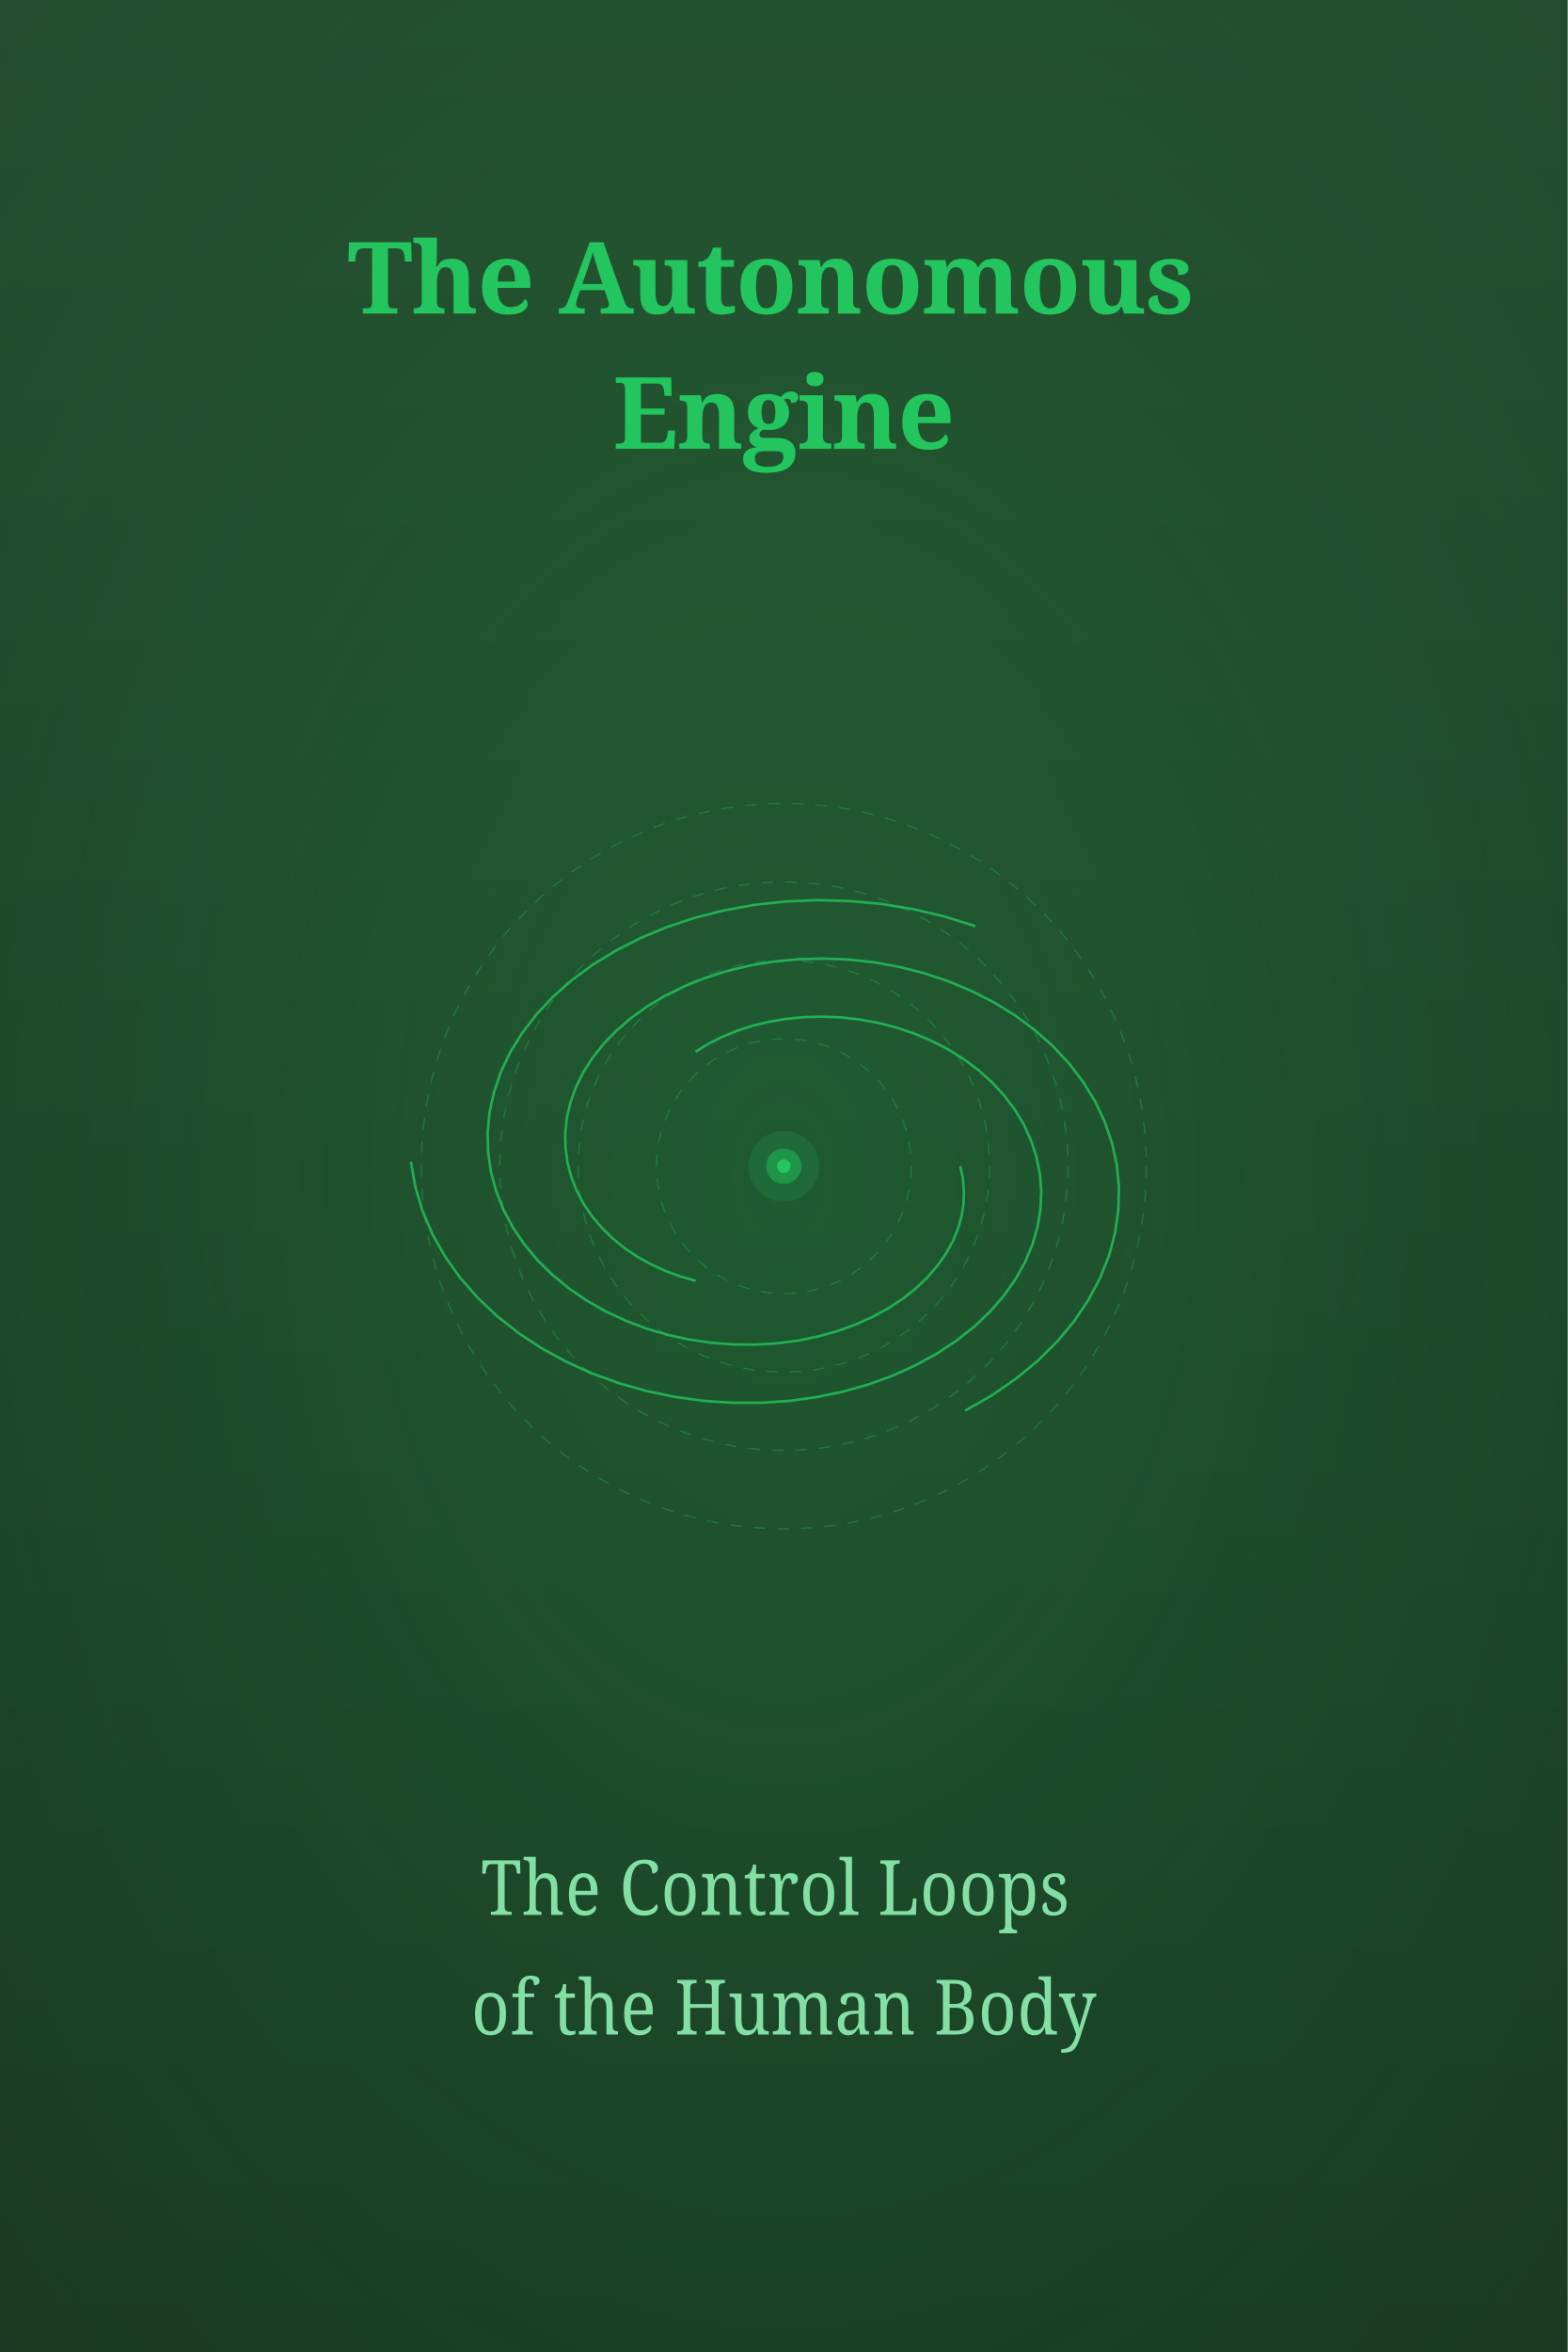
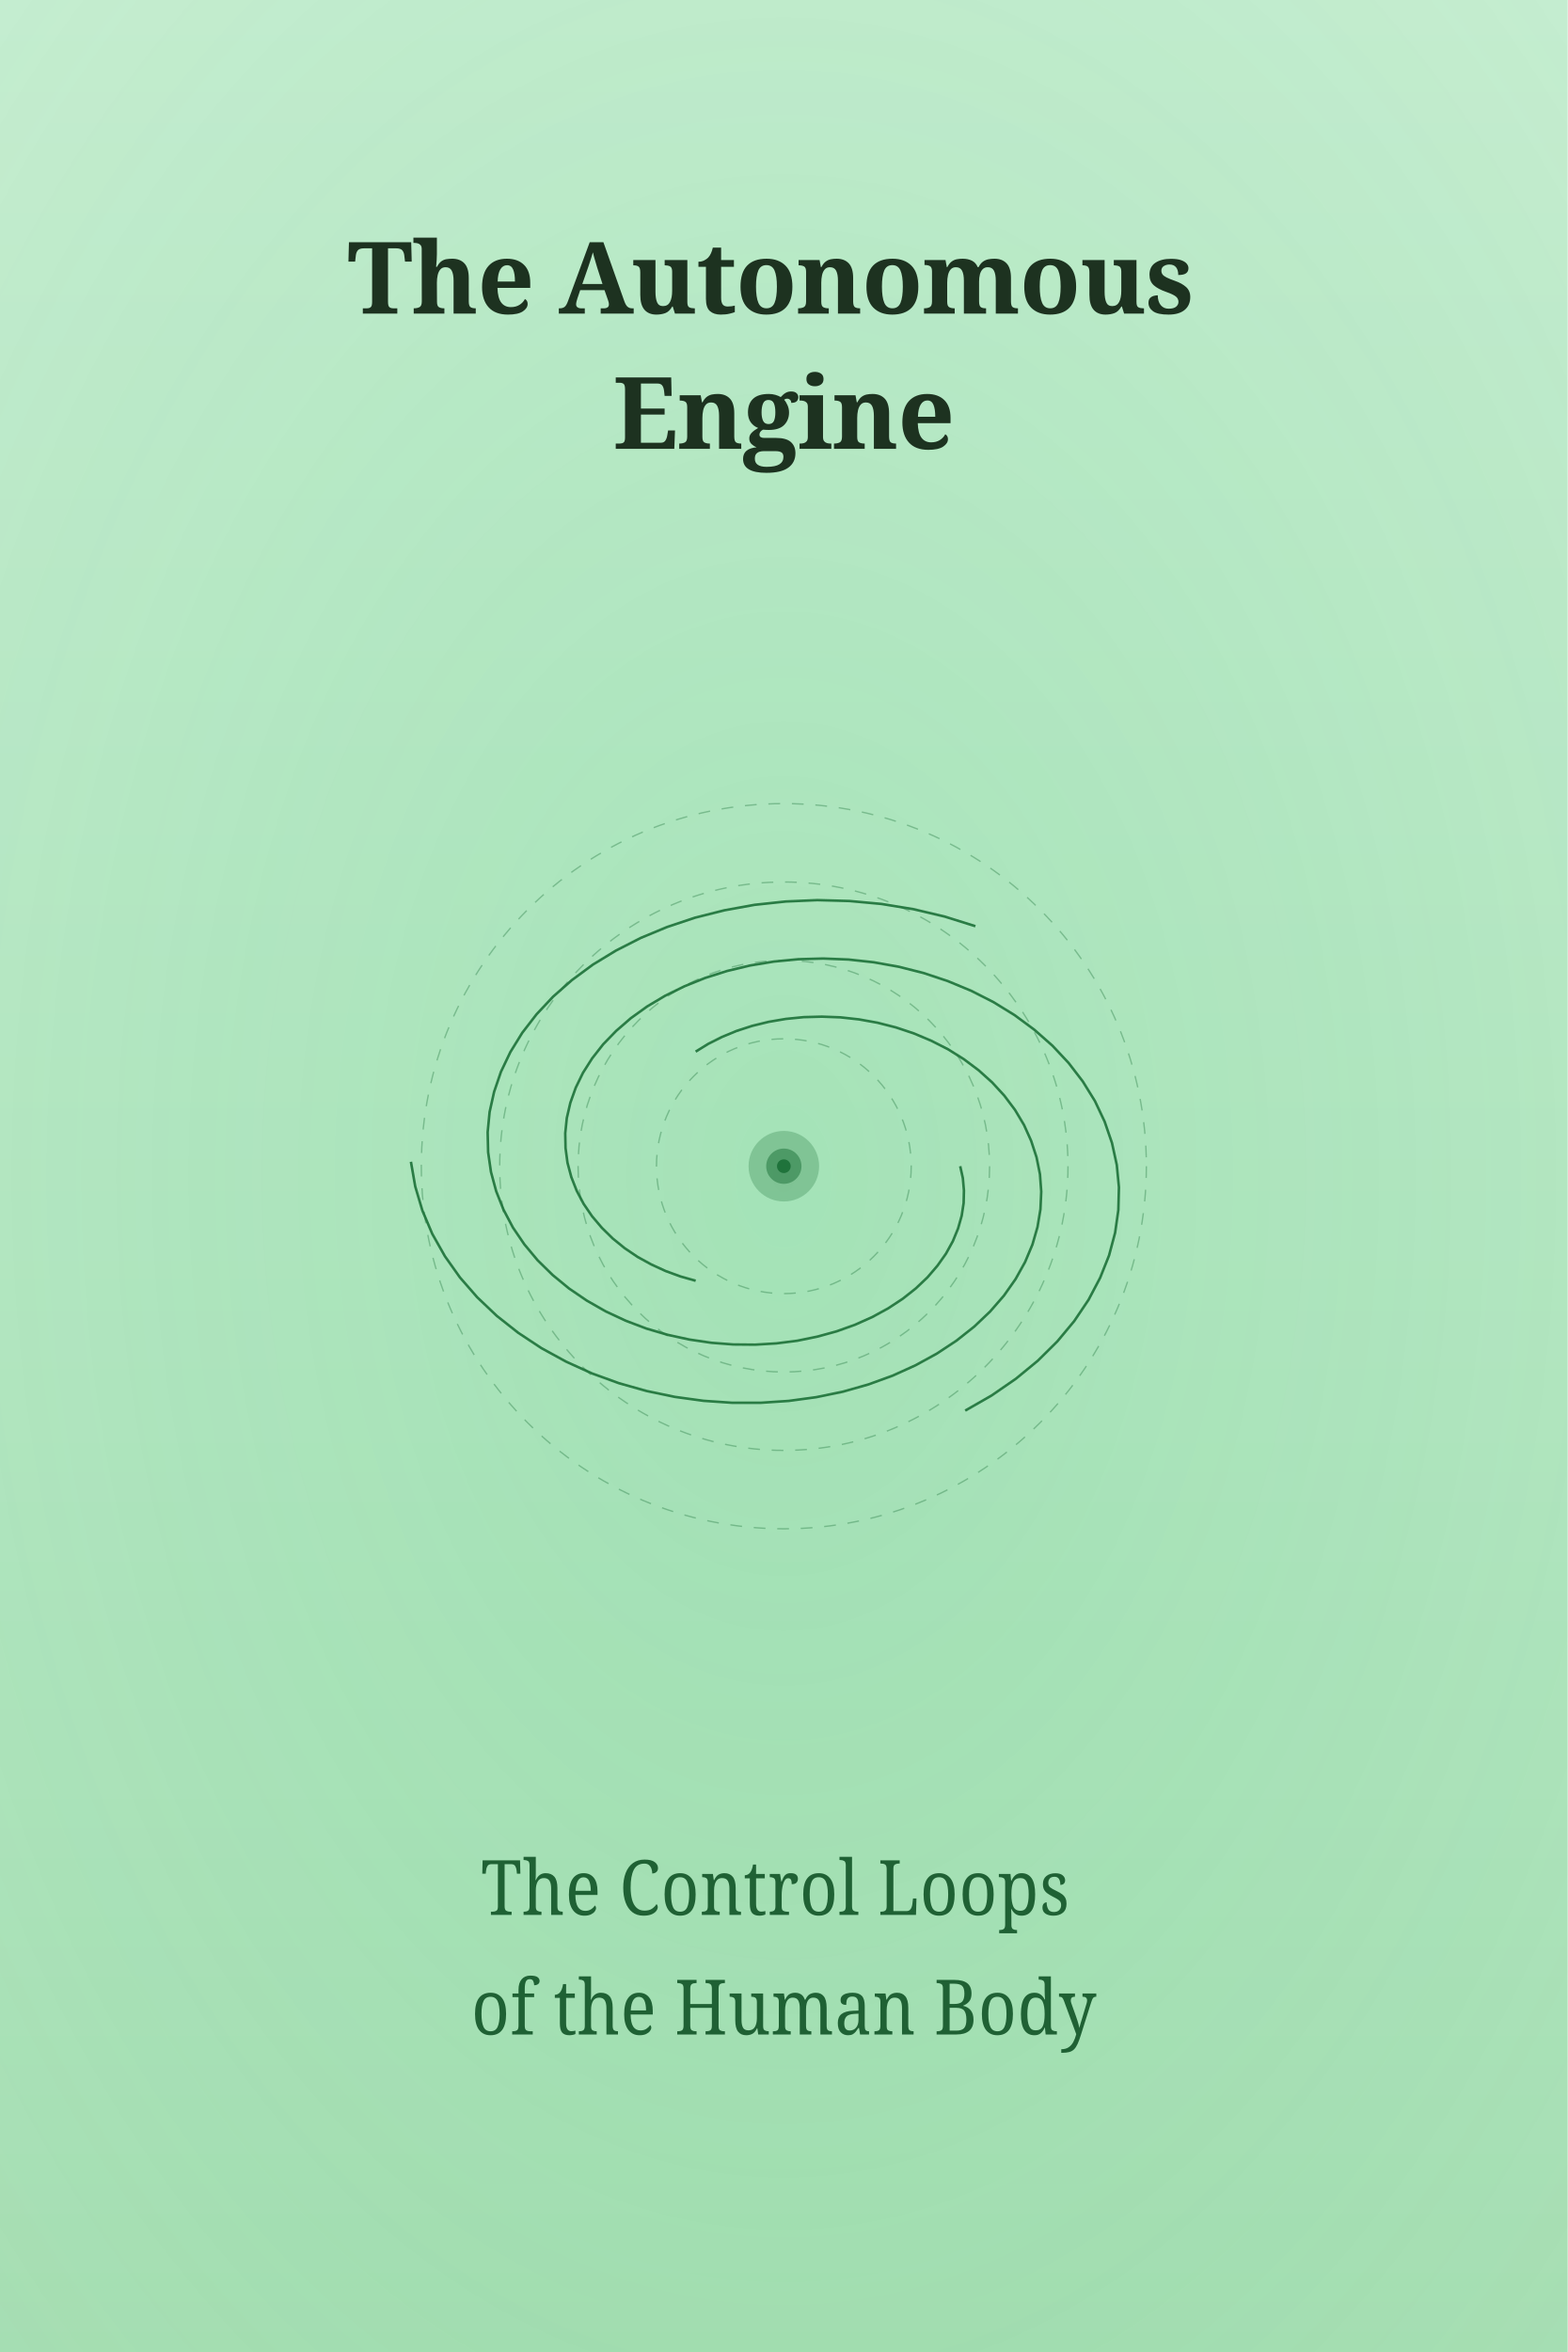
<svg xmlns="http://www.w3.org/2000/svg" viewBox="0 0 1600 2400" width="100%" height="100%">
  <defs>
    <linearGradient id="bg-the-autonomous-engine" x1="0%" y1="0%" x2="0%" y2="100%">
-       <stop offset="0%" stop-color="#243f28" />
-       <stop offset="60%" stop-color="#1d3320" />
-       <stop offset="100%" stop-color="#192b1b" />
+       <stop offset="0%" stop-color="#cbeed4" />
+       <stop offset="60%" stop-color="#bbe7c6" />
+       <stop offset="100%" stop-color="#abdfb6" />
    </linearGradient>
    <radialGradient id="halo-the-autonomous-engine" cx="50%" cy="50%" r="75%">
-       <stop offset="0%" stop-color="#22c55e" stop-opacity="0.26" />
-       <stop offset="55%" stop-color="#22c55e" stop-opacity="0.15" />
-       <stop offset="100%" stop-color="#22c55e" stop-opacity="0.08" />
+       <stop offset="0%" stop-color="#22c55e" stop-opacity="0.16" />
+       <stop offset="55%" stop-color="#22c55e" stop-opacity="0.09" />
+       <stop offset="100%" stop-color="#22c55e" stop-opacity="0.03" />
    </radialGradient>
  </defs>
  <rect width="1600" height="2400" fill="url(#bg-the-autonomous-engine)" />
  <rect width="1600" height="2400" fill="url(#halo-the-autonomous-engine)" />
  <g text-anchor="middle">
-     <text x="800" y="320" font-family="'Literata', Georgia, serif" font-size="102" font-weight="700" letter-spacing="-0.01em" fill="#22c55e">
+     <text x="800" y="320" font-family="'Literata', Georgia, serif" font-size="102" font-weight="700" letter-spacing="-0.01em" fill="#1d3220">
      <tspan x="800" dy="0">The Autonomous</tspan>
      <tspan x="800" dy="138">Engine</tspan>
    </text>
  </g>
  <g class="emblem-feedback" transform="translate(0, -210)">
-     <circle cx="800" cy="1400" r="130" stroke="#22c55e" stroke-width="1.4" stroke-dasharray="12,12" fill="none" opacity="0.32" />
-     <circle cx="800" cy="1400" r="210" stroke="#22c55e" stroke-width="1.4" stroke-dasharray="12,12" fill="none" opacity="0.32" />
-     <circle cx="800" cy="1400" r="290" stroke="#22c55e" stroke-width="1.4" stroke-dasharray="12,12" fill="none" opacity="0.32" />
-     <circle cx="800" cy="1400" r="370" stroke="#22c55e" stroke-width="1.4" stroke-dasharray="12,12" fill="none" opacity="0.32" />
-     <path d="M 980.0,1400.0 L 982.7,1412.2 L 983.8,1424.8 L 983.5,1437.6 L 981.5,1450.6 L 977.8,1463.6 L 972.5,1476.5 L 965.5,1489.2 L 956.8,1501.5 L 946.6,1513.4 L 934.7,1524.7 L 921.3,1535.3 L 906.4,1545.1 L 890.1,1554.0 L 872.6,1561.8 L 853.9,1568.5 L 834.2,1573.9 L 813.7,1578.1 L 792.4,1580.8 L 770.6,1582.1 L 748.4,1581.9 L 726.1,1580.2 L 703.7,1576.9 L 681.6,1572.1 L 659.8,1565.7 L 638.7,1557.7 L 618.3,1548.2 L 599.0,1537.2 L 580.8,1524.8 L 564.0,1511.0 L 548.7,1496.0 L 535.2,1479.8 L 523.5,1462.6 L 513.9,1444.4 L 506.4,1425.5 L 501.1,1405.9 L 498.2,1385.8 L 497.7,1365.3 L 499.7,1344.7 L 504.3,1324.1 L 511.3,1303.6 L 520.9,1283.5 L 533.0,1263.9 L 547.6,1245.0 L 564.5,1227.0 L 583.7,1210.1 L 605.1,1194.3 L 628.6,1180.0 L 653.9,1167.1 L 680.9,1155.9 L 709.4,1146.4 L 739.2,1138.9 L 770.1,1133.3 L 801.9,1129.9 L 834.2,1128.5 L 866.9,1129.4 L 899.6,1132.4 L 932.1,1137.7 L 964.2,1145.3 L 995.5,1155.1" stroke="#22c55e" stroke-width="2.6" fill="none" opacity="0.8" />
-     <path d="M 710.0,1516.9 L 694.5,1512.5 L 679.4,1507.0 L 664.8,1500.3 L 650.8,1492.6 L 637.6,1483.7 L 625.4,1473.8 L 614.3,1462.9 L 604.3,1451.1 L 595.7,1438.5 L 588.6,1425.1 L 583.1,1411.1 L 579.2,1396.5 L 577.2,1381.5 L 576.9,1366.3 L 578.5,1350.8 L 582.1,1335.3 L 587.6,1319.9 L 595.0,1304.7 L 604.4,1289.9 L 615.7,1275.5 L 628.9,1261.9 L 643.8,1249.0 L 660.5,1237.0 L 678.8,1226.1 L 698.6,1216.4 L 719.7,1207.9 L 742.1,1200.8 L 765.5,1195.2 L 789.8,1191.2 L 814.8,1188.8 L 840.2,1188.1 L 865.9,1189.1 L 891.7,1191.9 L 917.4,1196.5 L 942.7,1202.9 L 967.3,1211.1 L 991.2,1221.0 L 1014.0,1232.6 L 1035.6,1245.9 L 1055.6,1260.7 L 1074.1,1277.0 L 1090.6,1294.6 L 1105.1,1313.5 L 1117.5,1333.5 L 1127.4,1354.5 L 1134.9,1376.3 L 1139.8,1398.7 L 1142.0,1421.5 L 1141.4,1444.7 L 1138.1,1467.9 L 1131.9,1491.1 L 1122.8,1513.9 L 1111.0,1536.3 L 1096.4,1558.0 L 1079.1,1578.8 L 1059.2,1598.5 L 1036.8,1616.9 L 1012.0,1634.0 L 985.1,1649.4" stroke="#22c55e" stroke-width="2.6" fill="none" opacity="0.8" />
-     <path d="M 710.0,1283.1 L 722.8,1275.2 L 736.7,1268.2 L 751.7,1262.0 L 767.7,1256.8 L 784.5,1252.7 L 802.1,1249.7 L 820.2,1247.9 L 838.8,1247.4 L 857.7,1248.1 L 876.7,1250.2 L 895.6,1253.6 L 914.4,1258.4 L 932.7,1264.5 L 950.5,1272.0 L 967.6,1280.7 L 983.7,1290.8 L 998.8,1302.1 L 1012.6,1314.5 L 1025.0,1328.0 L 1035.9,1342.5 L 1045.1,1357.9 L 1052.4,1374.1 L 1057.9,1390.9 L 1061.4,1408.2 L 1062.7,1425.9 L 1061.9,1443.9 L 1058.9,1462.0 L 1053.7,1480.0 L 1046.2,1497.8 L 1036.5,1515.2 L 1024.6,1532.1 L 1010.5,1548.3 L 994.4,1563.6 L 976.2,1578.0 L 956.2,1591.2 L 934.5,1603.1 L 911.1,1613.7 L 886.3,1622.7 L 860.2,1630.1 L 833.0,1635.7 L 805.0,1639.5 L 776.4,1641.4 L 747.3,1641.4 L 718.0,1639.4 L 688.8,1635.4 L 660.0,1629.4 L 631.6,1621.4 L 604.1,1611.4 L 577.7,1599.4 L 552.5,1585.6 L 528.9,1570.0 L 507.0,1552.7 L 487.1,1533.8 L 469.4,1513.5 L 454.1,1491.9 L 441.2,1469.1 L 431.1,1445.3 L 423.8,1420.7 L 419.4,1395.5" stroke="#22c55e" stroke-width="2.6" fill="none" opacity="0.8" />
-     <circle cx="800" cy="1400" r="36" fill="#22c55e" opacity="0.16" />
-     <circle cx="800" cy="1400" r="18" fill="#22c55e" opacity="0.45" />
-     <circle cx="800" cy="1400" r="7" fill="#22c55e" />
+     <circle cx="800" cy="1400" r="130" stroke="#1f733b" stroke-width="1.4" stroke-dasharray="12,12" fill="none" opacity="0.37" />
+     <circle cx="800" cy="1400" r="210" stroke="#1f733b" stroke-width="1.4" stroke-dasharray="12,12" fill="none" opacity="0.37" />
+     <circle cx="800" cy="1400" r="290" stroke="#1f733b" stroke-width="1.4" stroke-dasharray="12,12" fill="none" opacity="0.37" />
+     <circle cx="800" cy="1400" r="370" stroke="#1f733b" stroke-width="1.4" stroke-dasharray="12,12" fill="none" opacity="0.37" />
+     <path d="M 980.0,1400.0 L 982.7,1412.2 L 983.8,1424.8 L 983.5,1437.6 L 981.5,1450.6 L 977.8,1463.6 L 972.5,1476.5 L 965.5,1489.2 L 956.8,1501.5 L 946.6,1513.4 L 934.7,1524.7 L 921.3,1535.3 L 906.4,1545.1 L 890.1,1554.0 L 872.6,1561.8 L 853.9,1568.5 L 834.2,1573.9 L 813.7,1578.1 L 792.4,1580.8 L 770.6,1582.1 L 748.4,1581.9 L 726.1,1580.2 L 703.7,1576.9 L 681.6,1572.1 L 659.8,1565.7 L 638.7,1557.7 L 618.3,1548.2 L 599.0,1537.2 L 580.8,1524.8 L 564.0,1511.0 L 548.7,1496.0 L 535.2,1479.8 L 523.5,1462.6 L 513.9,1444.4 L 506.4,1425.5 L 501.1,1405.9 L 498.2,1385.8 L 497.7,1365.3 L 499.7,1344.7 L 504.3,1324.1 L 511.3,1303.6 L 520.9,1283.5 L 533.0,1263.9 L 547.6,1245.0 L 564.5,1227.0 L 583.7,1210.1 L 605.1,1194.3 L 628.6,1180.0 L 653.9,1167.1 L 680.9,1155.9 L 709.4,1146.4 L 739.2,1138.9 L 770.1,1133.3 L 801.9,1129.9 L 834.2,1128.5 L 866.9,1129.4 L 899.6,1132.4 L 932.1,1137.7 L 964.2,1145.3 L 995.5,1155.1" stroke="#1f733b" stroke-width="2.6" fill="none" opacity="0.92" />
+     <path d="M 710.0,1516.9 L 694.5,1512.5 L 679.4,1507.0 L 664.8,1500.3 L 650.8,1492.6 L 637.6,1483.7 L 625.4,1473.8 L 614.3,1462.9 L 604.3,1451.1 L 595.7,1438.5 L 588.6,1425.1 L 583.1,1411.1 L 579.2,1396.5 L 577.2,1381.5 L 576.9,1366.3 L 578.5,1350.8 L 582.1,1335.3 L 587.6,1319.9 L 595.0,1304.7 L 604.4,1289.9 L 615.7,1275.5 L 628.9,1261.9 L 643.8,1249.0 L 660.5,1237.0 L 678.8,1226.1 L 698.6,1216.4 L 719.7,1207.9 L 742.1,1200.8 L 765.5,1195.2 L 789.8,1191.2 L 814.8,1188.8 L 840.2,1188.1 L 865.9,1189.1 L 891.7,1191.9 L 917.4,1196.5 L 942.7,1202.9 L 967.3,1211.1 L 991.2,1221.0 L 1014.0,1232.6 L 1035.6,1245.9 L 1055.6,1260.7 L 1074.1,1277.0 L 1090.6,1294.6 L 1105.1,1313.5 L 1117.5,1333.5 L 1127.4,1354.5 L 1134.9,1376.3 L 1139.8,1398.7 L 1142.0,1421.5 L 1141.4,1444.7 L 1138.1,1467.9 L 1131.9,1491.1 L 1122.8,1513.9 L 1111.0,1536.3 L 1096.4,1558.0 L 1079.1,1578.8 L 1059.2,1598.5 L 1036.8,1616.9 L 1012.0,1634.0 L 985.1,1649.4" stroke="#1f733b" stroke-width="2.6" fill="none" opacity="0.92" />
+     <path d="M 710.0,1283.1 L 722.8,1275.2 L 736.7,1268.2 L 751.7,1262.0 L 767.7,1256.8 L 784.5,1252.7 L 802.1,1249.7 L 820.2,1247.9 L 838.8,1247.4 L 857.7,1248.1 L 876.7,1250.2 L 895.6,1253.6 L 914.4,1258.4 L 932.7,1264.5 L 950.5,1272.0 L 967.6,1280.7 L 983.7,1290.8 L 998.8,1302.1 L 1012.6,1314.5 L 1025.0,1328.0 L 1035.9,1342.5 L 1045.1,1357.9 L 1052.4,1374.1 L 1057.9,1390.9 L 1061.4,1408.2 L 1062.7,1425.9 L 1061.9,1443.9 L 1058.9,1462.0 L 1053.7,1480.0 L 1046.2,1497.8 L 1036.5,1515.2 L 1024.6,1532.1 L 1010.5,1548.3 L 994.4,1563.6 L 976.2,1578.0 L 956.2,1591.2 L 934.5,1603.1 L 911.1,1613.7 L 886.3,1622.7 L 860.2,1630.1 L 833.0,1635.7 L 805.0,1639.5 L 776.4,1641.4 L 747.3,1641.4 L 718.0,1639.4 L 688.8,1635.4 L 660.0,1629.4 L 631.6,1621.4 L 604.1,1611.4 L 577.7,1599.4 L 552.5,1585.6 L 528.9,1570.0 L 507.0,1552.7 L 487.1,1533.8 L 469.4,1513.5 L 454.1,1491.9 L 441.2,1469.1 L 431.1,1445.3 L 423.8,1420.7 L 419.4,1395.5" stroke="#1f733b" stroke-width="2.6" fill="none" opacity="0.92" />
+     <circle cx="800" cy="1400" r="36" fill="#1f733b" opacity="0.28" />
+     <circle cx="800" cy="1400" r="18" fill="#1f733b" opacity="0.52" />
+     <circle cx="800" cy="1400" r="7" fill="#1f733b" />
  </g>
  <g text-anchor="middle" transform="translate(800, 0) scale(0.87, 1) translate(-800, 0)">
-     <text x="800" y="1954" font-family="'Literata', Georgia, serif" font-size="78" font-weight="300" letter-spacing="0.01em" fill="#83dfa5">
+     <text x="800" y="1954" font-family="'Literata', Georgia, serif" font-size="78" font-weight="400" letter-spacing="0.01em" fill="#1f6134">
      <tspan x="800" dy="0">The Control Loops</tspan>
      <tspan x="800" dy="122">of the Human Body</tspan>
    </text>
  </g>
</svg>
